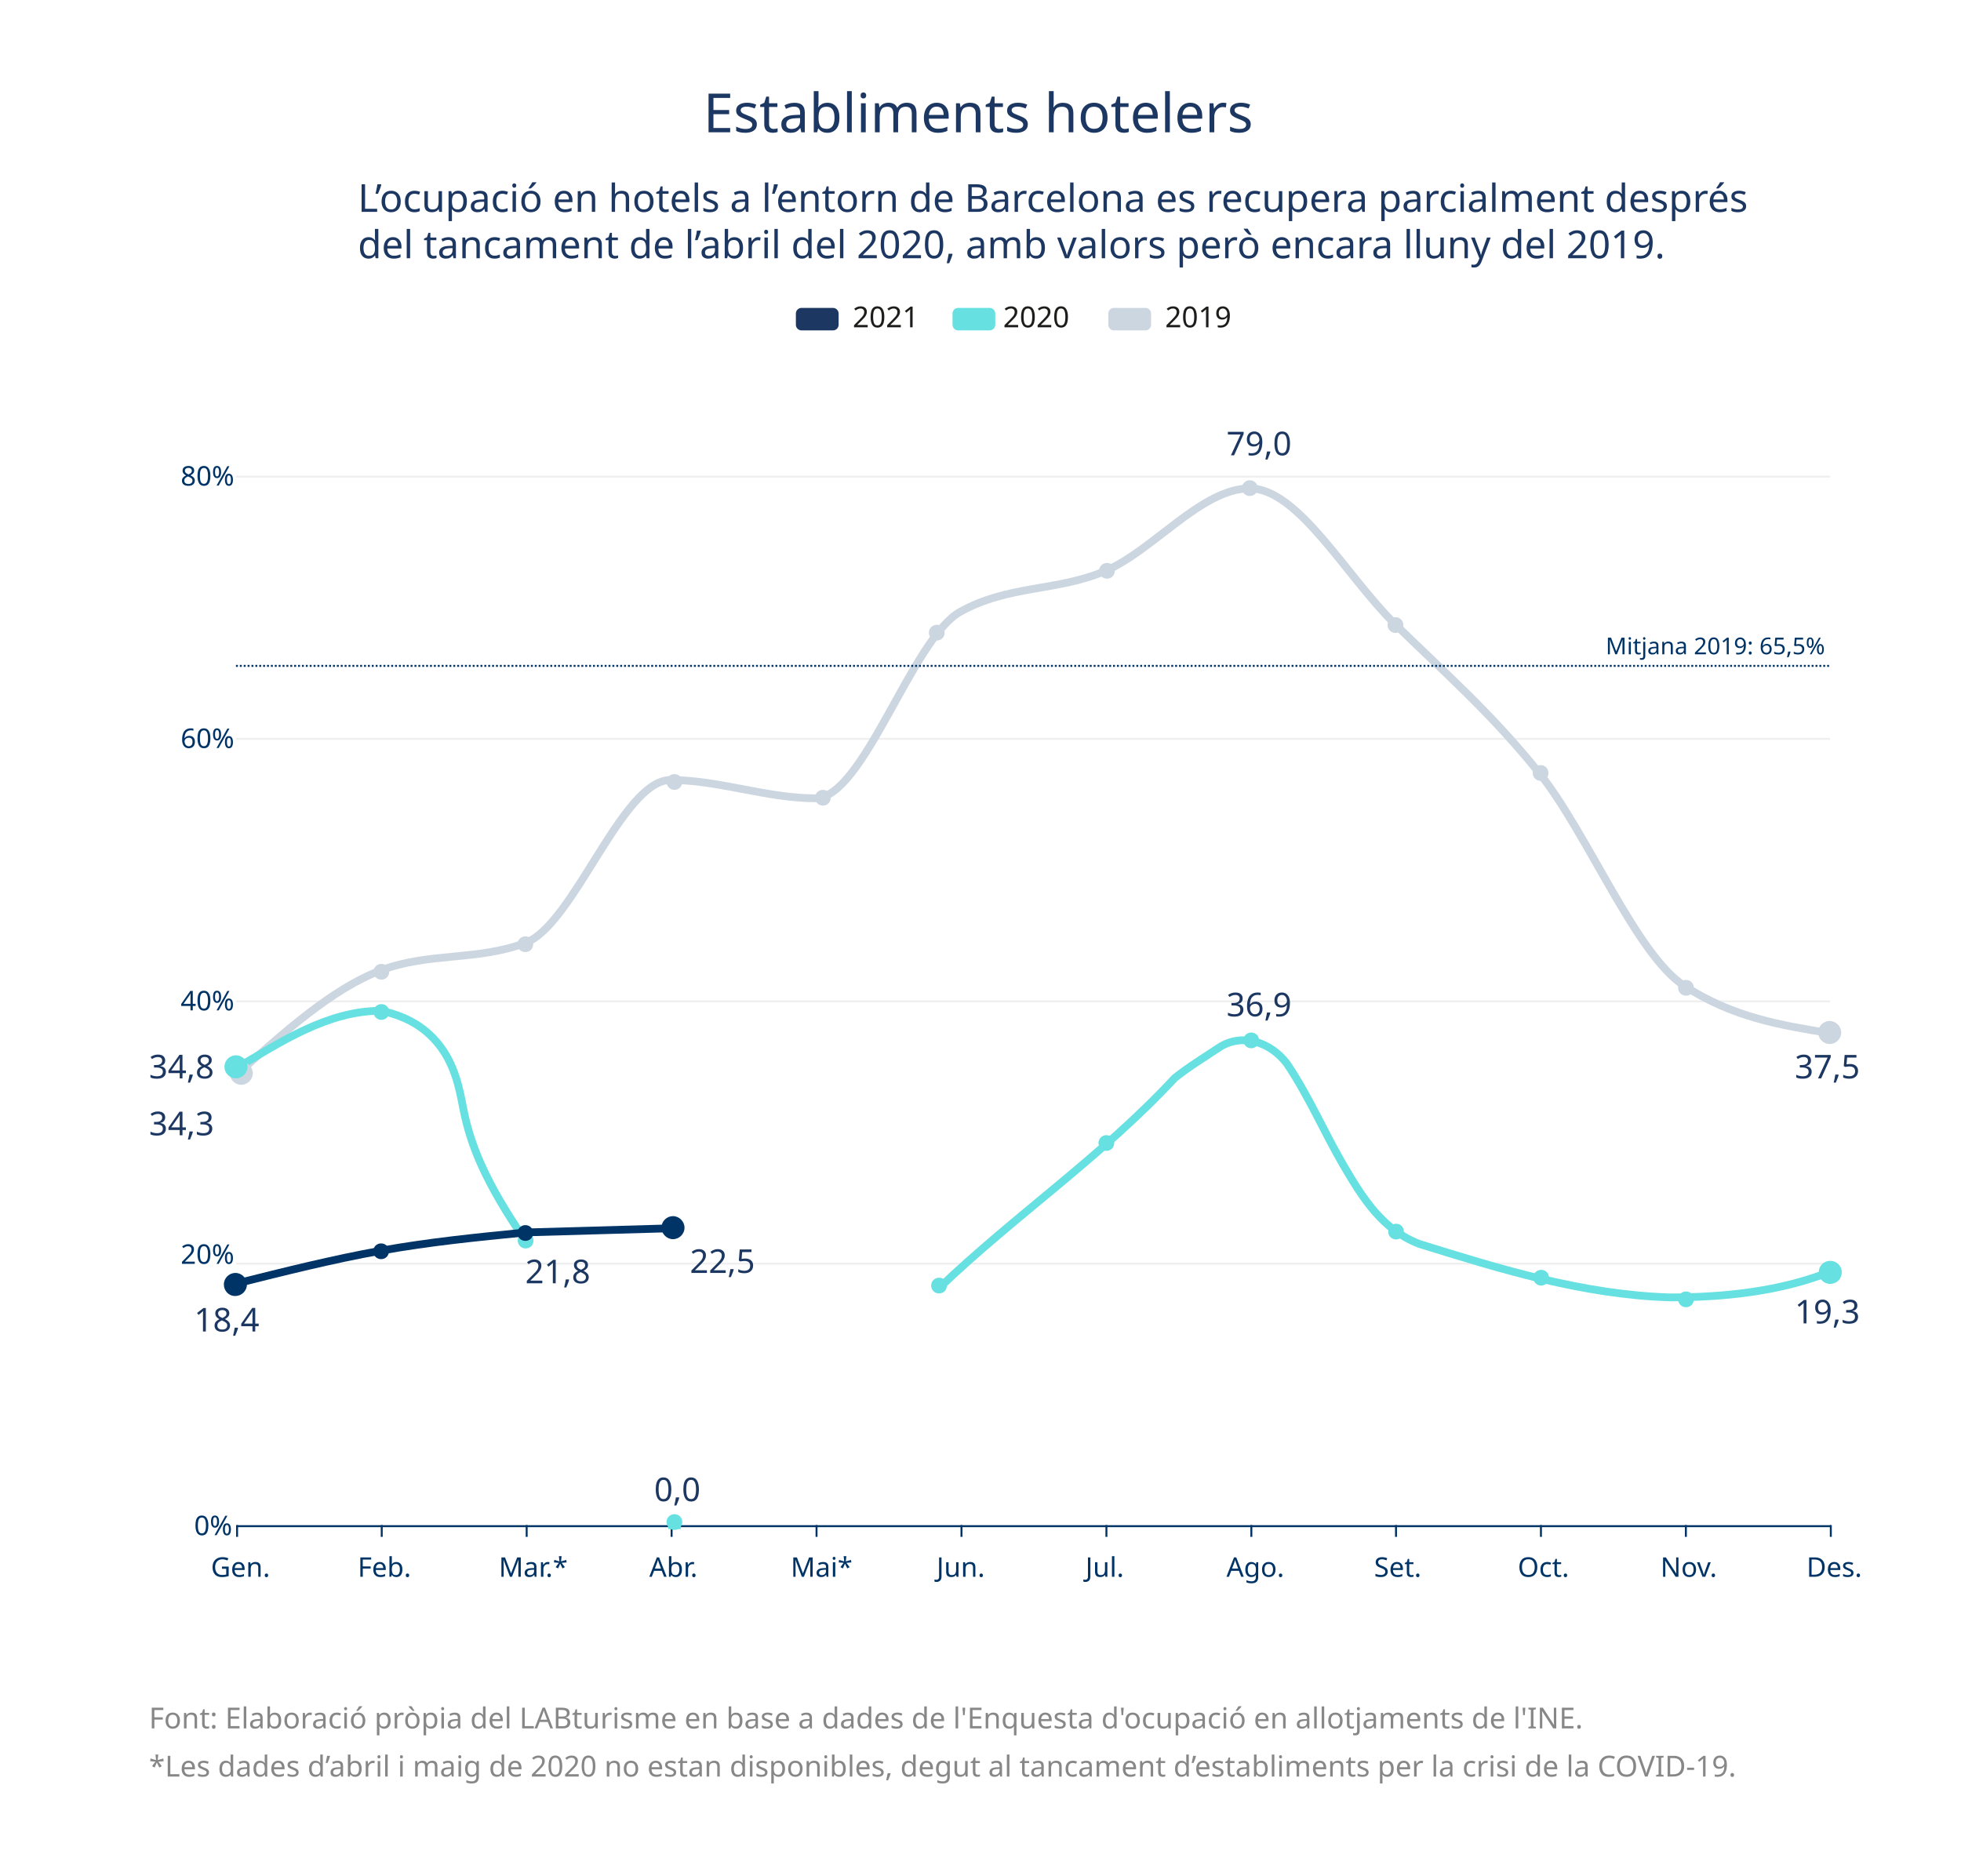
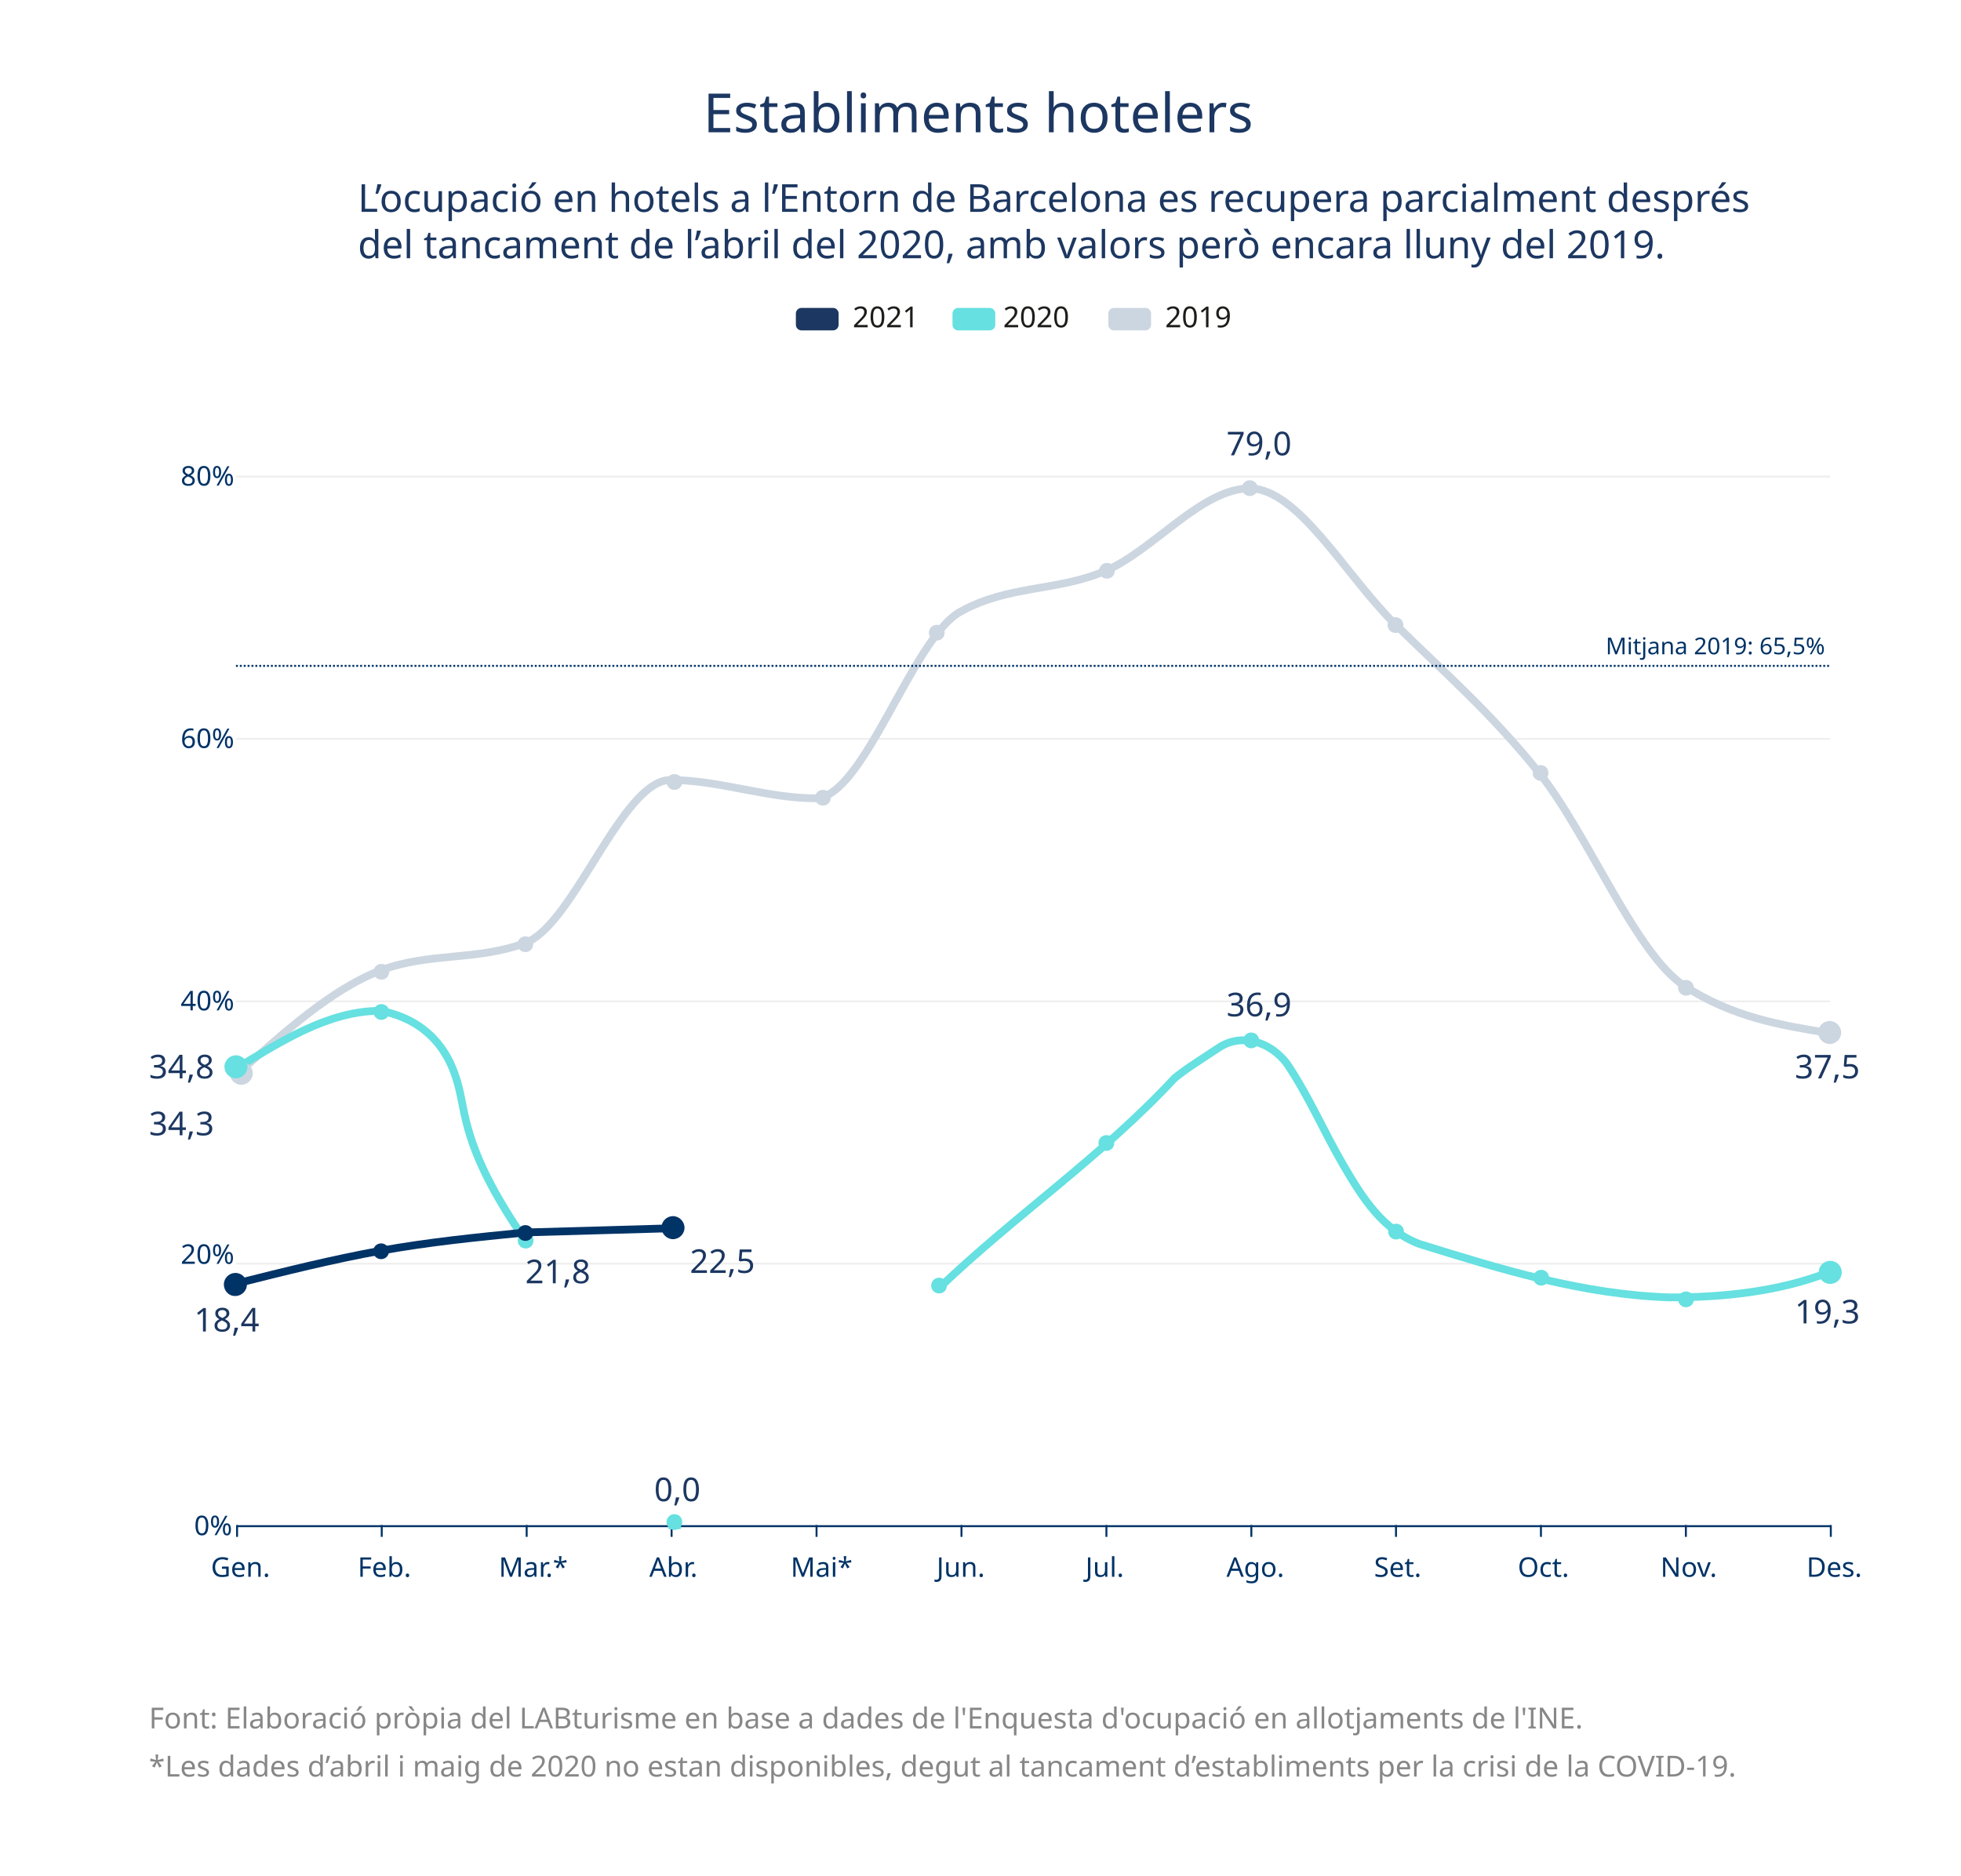
<svg xmlns="http://www.w3.org/2000/svg" version="1.1" id="Capa_1" x="0px" y="0px" viewBox="0 0 697.3 667.1" style="enable-background:new 0 0 697.3 667.1;" xml:space="preserve">
  <style type="text/css">
	.st0{fill:#66E0E0;}
	.st1{fill:#1C3761;}
	.st2{font-family:'OpenSans-Bold';}
	.st3{font-size:19.23px;}
- 	.st4{enable-background:new    ;}
- 	.st5{font-family:'OpenSans-Light';}
- 	.st6{font-size:13.74px;}
- 	.st7{fill:#1D1D1B;}
- 	.st8{font-family:'OpenSans-SemiBold';}
- 	.st9{font-size:10.3px;}
- 	.st10{fill:#CCD6E0;}
- 	.st11{display:none;fill:none;stroke:#EFEFEF;stroke-width:0.69;stroke-dasharray:0;}
- 	.st12{fill:none;stroke:#EFEFEF;stroke-width:0.69;stroke-dasharray:0;}
- 	.st13{fill:#003366;}
- 	.st14{font-family:'SourceSansPro-Regular';}
- 	.st15{font-size:9.644px;}
- 	.st16{fill:none;stroke:#003366;stroke-width:0.69;stroke-dasharray:0;}
- 	.st17{fill:none;stroke:#CCD6E0;stroke-width:2.758;}
- 	.st18{fill:none;stroke:#003366;stroke-width:0.69;stroke-dasharray:0.69,0.69;}
- 	.st19{font-family:'ArialMT';}
- 	.st20{font-size:8.266px;}
- 	.st21{fill:none;stroke:#66E0E0;stroke-width:2.758;}
- 	.st22{font-size:11.68px;}
- 	.st23{fill:none;stroke:#003366;stroke-width:2.758;}
- 	.st24{fill:#878787;}
+ 	.st4{font-family:'OpenSans-Light';}
+ 	.st5{font-size:13.74px;}
+ 	.st6{fill:#1D1D1B;}
+ 	.st7{font-family:'OpenSans-SemiBold';}
+ 	.st8{font-size:10.3px;}
+ 	.st9{fill:#CCD6E0;}
+ 	.st10{display:none;fill:none;stroke:#EFEFEF;stroke-width:0.69;stroke-dasharray:0;}
+ 	.st11{fill:none;stroke:#EFEFEF;stroke-width:0.69;stroke-dasharray:0;}
+ 	.st12{fill:#003366;}
+ 	.st13{font-family:'SourceSansPro-Regular';}
+ 	.st14{font-size:9.644px;}
+ 	.st15{fill:none;stroke:#003366;stroke-width:0.69;stroke-dasharray:0;}
+ 	.st16{fill:none;stroke:#CCD6E0;stroke-width:2.758;}
+ 	.st17{fill:none;stroke:#003366;stroke-width:0.69;stroke-dasharray:0.69,0.69;}
+ 	.st18{font-family:'ArialMT';}
+ 	.st19{font-size:8.266px;}
+ 	.st20{fill:none;stroke:#66E0E0;stroke-width:2.758;}
+ 	.st21{font-size:11.68px;}
+ 	.st22{fill:none;stroke:#003366;stroke-width:2.758;}
+ 	.st23{fill:#878787;}
</style>
  <path id="point-0-5-2-2-2_1_" class="st0" d="M184.1,441.2c0-1.5,1.2-2.8,2.8-2.8s2.8,1.2,2.8,2.8s-1.2,2.8-2.8,2.8  S184.1,442.7,184.1,441.2z" />
  <g>
    <text transform="matrix(1 0 0 1 250.0913 47.0381)" class="st1 st2 st3">Establiments hotelers</text>
-     <text transform="matrix(1 0 0 1 127.2512 75.3401)" class="st4">
-       <tspan x="0" y="0" class="st1 st5 st6">L’ocupació en hotels a l’entorn de Barcelona es recupera parcialment després  </tspan>
-       <tspan x="0" y="16.5" class="st1 st5 st6">del tancament de l’abril del 2020, amb valors però encara lluny del 2019.</tspan>
-     </text>
+     <text transform="matrix(1 0 0 1 127.2512 75.3401)" class="st1 st4 st5">L’ocupació en hotels a l’Entorn de Barcelona es recupera parcialment després  </text>
+     <text transform="matrix(1 0 0 1 127.2512 91.8401)" class="st1 st4 st5">del tancament de l’abril del 2020, amb valors però encara lluny del 2019.</text>
    <path class="st1" d="M285,109.5h11.2c1.1,0,2,0.9,2,2v4c0,1.1-0.9,2-2,2H285c-1.1,0-2-0.9-2-2v-4C283,110.4,283.9,109.5,285,109.5z   " />
    <path class="st0" d="M340.7,109.5h11.2c1.1,0,2,0.9,2,2v4c0,1.1-0.9,2-2,2h-11.2c-1.1,0-2-0.9-2-2v-4   C338.7,110.4,339.6,109.5,340.7,109.5z" />
-     <text transform="matrix(1 0 0 1 356.6775 116.4021)" class="st7 st8 st9">2020</text>
-     <text transform="matrix(1 0 0 1 303.1775 116.4021)" class="st7 st8 st9">2021</text>
-     <path class="st10" d="M396.1,109.5h11.2c1.1,0,2,0.9,2,2v4c0,1.1-0.9,2-2,2h-11.2c-1.1,0-2-0.9-2-2v-4   C394.1,110.4,395,109.5,396.1,109.5z" />
+     <text transform="matrix(1 0 0 1 356.6775 116.4021)" class="st6 st7 st8">2020</text>
+     <text transform="matrix(1 0 0 1 303.1775 116.4021)" class="st6 st7 st8">2021</text>
+     <path class="st9" d="M396.1,109.5h11.2c1.1,0,2,0.9,2,2v4c0,1.1-0.9,2-2,2h-11.2c-1.1,0-2-0.9-2-2v-4   C394.1,110.4,395,109.5,396.1,109.5z" />
  </g>
  <g id="facets_1_">
    <g transform="translate(45,10)">
      <g>
        <g>
          <g>
-             <path class="st11" d="M38.6,507.8V134.6" />
+             <path class="st10" d="M38.6,507.8V134.6" />
            <g transform="translate(0,542.3646)">
-               <line class="st12" x1="38.9" y1="-9.6" x2="605.7" y2="-9.6" />
-               <text transform="matrix(1.0021 0 0 1 24.0342 -6.4066)" class="st13 st14 st15">0%</text>
+               <line class="st11" x1="38.9" y1="-9.6" x2="605.7" y2="-9.6" />
+               <text transform="matrix(1.0021 0 0 1 24.0342 -6.4066)" class="st12 st13 st14">0%</text>
            </g>
            <g transform="translate(0,406.8984)">
-               <line class="st12" x1="38.9" y1="32.5" x2="605.7" y2="32.5" />
-               <text transform="matrix(1.0021 0 0 1 19.2305 32.5635)" class="st13 st14 st15">20%</text>
+               <line class="st11" x1="38.9" y1="32.5" x2="605.7" y2="32.5" />
+               <text transform="matrix(1.0021 0 0 1 19.2305 32.5635)" class="st12 st13 st14">20%</text>
            </g>
            <g transform="translate(0,271.4323)">
-               <line class="st12" x1="38.9" y1="74.7" x2="605.7" y2="74.7" />
-               <text transform="matrix(1.0021 0 0 1 19.2305 77.8919)" class="st13 st14 st15">40%</text>
+               <line class="st11" x1="38.9" y1="74.7" x2="605.7" y2="74.7" />
+               <text transform="matrix(1.0021 0 0 1 19.2305 77.8919)" class="st12 st13 st14">40%</text>
            </g>
            <g transform="translate(0,135.9661)">
-               <line class="st12" x1="38.9" y1="116.8" x2="605.7" y2="116.8" />
-               <text transform="matrix(1.0021 0 0 1 19.2305 120.0417)" class="st13 st14 st15">60%</text>
+               <line class="st11" x1="38.9" y1="116.8" x2="605.7" y2="116.8" />
+               <text transform="matrix(1.0021 0 0 1 19.2305 120.0417)" class="st12 st13 st14">60%</text>
            </g>
            <g transform="translate(0,0.5)">
-               <line class="st12" x1="38.9" y1="159" x2="605.7" y2="159" />
-               <text transform="matrix(1.0021 0 0 1 19.2305 162.1914)" class="st13 st14 st15">80%</text>
+               <line class="st11" x1="38.9" y1="159" x2="605.7" y2="159" />
+               <text transform="matrix(1.0021 0 0 1 19.2305 162.1914)" class="st12 st13 st14">80%</text>
            </g>
          </g>
          <g transform="translate(0,541.8646)">
-             <path class="st16" d="M39.3-9.1H606" />
+             <path class="st15" d="M39.3-9.1H606" />
            <g transform="translate(0.5,0)">
-               <line class="st16" x1="38.8" y1="-9.5" x2="38.8" y2="-5.3" />
-               <text transform="matrix(1.0021 0 0 1 29.4912 8.902)" class="st13 st14 st15">Gen.</text>
+               <line class="st15" x1="38.8" y1="-9.5" x2="38.8" y2="-5.3" />
+               <text transform="matrix(1.0021 0 0 1 29.4912 8.902)" class="st12 st13 st14">Gen.</text>
            </g>
            <g transform="translate(75.137,0)">
-               <line class="st16" x1="15.6" y1="-9.5" x2="15.6" y2="-5.3" />
-               <text transform="matrix(1.0021 0 0 1 7.0578 8.902)" class="st13 st14 st15">Feb.</text>
+               <line class="st15" x1="15.6" y1="-9.5" x2="15.6" y2="-5.3" />
+               <text transform="matrix(1.0021 0 0 1 7.0578 8.902)" class="st12 st13 st14">Feb.</text>
            </g>
            <g transform="translate(149.774,0)">
-               <line class="st16" x1="-7.5" y1="-9.5" x2="-7.5" y2="-5.3" />
-               <text transform="matrix(1.0021 0 0 1 -17.4195 8.902)" class="st13 st14 st15">Mar.*</text>
+               <line class="st15" x1="-7.5" y1="-9.5" x2="-7.5" y2="-5.3" />
+               <text transform="matrix(1.0021 0 0 1 -17.4195 8.902)" class="st12 st13 st14">Mar.*</text>
            </g>
            <g transform="translate(224.411,0)">
-               <line class="st16" x1="-30.6" y1="-9.5" x2="-30.6" y2="-5.3" />
-               <text transform="matrix(1.0021 0 0 1 -38.5321 8.902)" class="st13 st14 st15">Abr.</text>
+               <line class="st15" x1="-30.6" y1="-9.5" x2="-30.6" y2="-5.3" />
+               <text transform="matrix(1.0021 0 0 1 -38.5321 8.902)" class="st12 st13 st14">Abr.</text>
            </g>
            <g transform="translate(299.048,0)">
-               <line class="st16" x1="-53.7" y1="-9.5" x2="-53.7" y2="-5.3" />
-               <text transform="matrix(1.0021 0 0 1 -62.8986 8.902)" class="st13 st14 st15">Mai*</text>
+               <line class="st15" x1="-53.7" y1="-9.5" x2="-53.7" y2="-5.3" />
+               <text transform="matrix(1.0021 0 0 1 -62.8986 8.902)" class="st12 st13 st14">Mai*</text>
            </g>
            <g transform="translate(373.685,0)">
-               <line class="st16" x1="-76.8" y1="-9.5" x2="-76.8" y2="-5.3" />
-               <text transform="matrix(1.0021 0 0 1 -85.6518 8.902)" class="st13 st14 st15">Jun.</text>
+               <line class="st15" x1="-76.8" y1="-9.5" x2="-76.8" y2="-5.3" />
+               <text transform="matrix(1.0021 0 0 1 -85.6518 8.902)" class="st12 st13 st14">Jun.</text>
            </g>
            <g transform="translate(448.322,0)">
-               <line class="st16" x1="-99.9" y1="-9.5" x2="-99.9" y2="-5.3" />
-               <text transform="matrix(1.0021 0 0 1 -107.3542 8.902)" class="st13 st14 st15">Jul.</text>
+               <line class="st15" x1="-99.9" y1="-9.5" x2="-99.9" y2="-5.3" />
+               <text transform="matrix(1.0021 0 0 1 -107.3542 8.902)" class="st12 st13 st14">Jul.</text>
            </g>
            <g transform="translate(522.959,0)">
-               <line class="st16" x1="-123" y1="-9.5" x2="-123" y2="-5.3" />
-               <text transform="matrix(1.0021 0 0 1 -131.8555 8.902)" class="st13 st14 st15">Ago.</text>
+               <line class="st15" x1="-123" y1="-9.5" x2="-123" y2="-5.3" />
+               <text transform="matrix(1.0021 0 0 1 -131.8555 8.902)" class="st12 st13 st14">Ago.</text>
            </g>
            <g transform="translate(597.596,0)">
-               <line class="st16" x1="-146.2" y1="-9.5" x2="-146.2" y2="-5.3" />
-               <text transform="matrix(1.0021 0 0 1 -153.9983 8.902)" class="st13 st14 st15">Set.</text>
+               <line class="st15" x1="-146.2" y1="-9.5" x2="-146.2" y2="-5.3" />
+               <text transform="matrix(1.0021 0 0 1 -153.9983 8.902)" class="st12 st13 st14">Set.</text>
            </g>
            <g transform="translate(672.233,0)">
-               <line class="st16" x1="-169.3" y1="-9.5" x2="-169.3" y2="-5.3" />
-               <text transform="matrix(1.0021 0 0 1 -177.5484 8.902)" class="st13 st14 st15">Oct.</text>
+               <line class="st15" x1="-169.3" y1="-9.5" x2="-169.3" y2="-5.3" />
+               <text transform="matrix(1.0021 0 0 1 -177.5484 8.902)" class="st12 st13 st14">Oct.</text>
            </g>
            <g transform="translate(746.87,0)">
-               <line class="st16" x1="-192.4" y1="-9.5" x2="-192.4" y2="-5.3" />
-               <text transform="matrix(1.0021 0 0 1 -201.4451 8.902)" class="st13 st14 st15">Nov.</text>
+               <line class="st15" x1="-192.4" y1="-9.5" x2="-192.4" y2="-5.3" />
+               <text transform="matrix(1.0021 0 0 1 -201.4451 8.902)" class="st12 st13 st14">Nov.</text>
            </g>
            <g transform="translate(821.507,0)">
-               <line class="st16" x1="-215.5" y1="-9.5" x2="-215.5" y2="-5.3" />
-               <text transform="matrix(1.0021 0 0 1 -224.1388 8.902)" class="st13 st14 st15">Des.</text>
+               <line class="st15" x1="-215.5" y1="-9.5" x2="-215.5" y2="-5.3" />
+               <text transform="matrix(1.0021 0 0 1 -224.1388 8.902)" class="st12 st13 st14">Des.</text>
            </g>
          </g>
        </g>
      </g>
    </g>
  </g>
  <g>
    <g>
-       <path pointer-events="none" class="st17" d="M83.9,382.4c17.2-15.4,34.3-30.8,51.5-37.3s34.3-3.3,51.5-9.8s34.3-57.9,51.5-57.9    s34.3,6.5,51.5,6.5s34.3-56.6,51.5-66.3c17.2-9.6,34.3-7.2,51.5-14.5s34.3-29.4,51.5-29.4s34.3,31.2,51.5,48.1    c17.2,16.9,34.3,31.7,51.5,53.2s34.3,64.4,51.5,75.6s34.3,14,51.5,16.8" />
+       <path pointer-events="none" class="st16" d="M83.9,382.4c17.2-15.4,34.3-30.8,51.5-37.3s34.3-3.3,51.5-9.8s34.3-57.9,51.5-57.9    s34.3,6.5,51.5,6.5s34.3-56.6,51.5-66.3c17.2-9.6,34.3-7.2,51.5-14.5s34.3-29.4,51.5-29.4s34.3,31.2,51.5,48.1    c17.2,16.9,34.3,31.7,51.5,53.2s34.3,64.4,51.5,75.6s34.3,14,51.5,16.8" />
    </g>
  </g>
  <g>
    <g transform="translate(45, 10)">
      <g transform="translate(0, 98.21296)">
-         <line class="st18" x1="38.9" y1="128.6" x2="605.7" y2="128.6" />
-         <text transform="matrix(1.0021 0 0 1 525.9531 124.4726)" class="st13 st19 st20">Mitjana 2019: 65,5%</text>
+         <line class="st17" x1="38.9" y1="128.6" x2="605.7" y2="128.6" />
+         <text transform="matrix(1.0021 0 0 1 525.9531 124.4726)" class="st12 st18 st19">Mitjana 2019: 65,5%</text>
      </g>
    </g>
  </g>
  <path id="point-0-5-2-2-2_3_" class="st0" d="M132.8,359.9c0-1.5,1.2-2.8,2.8-2.8s2.8,1.2,2.8,2.8s-1.2,2.8-2.8,2.8  S132.8,361.4,132.8,359.9z" />
-   <path id="point-0-5-2-2-2_4_" class="st13" d="M132.7,445c0-1.5,1.2-2.8,2.8-2.8s2.8,1.2,2.8,2.8s-1.2,2.8-2.8,2.8  S132.7,446.5,132.7,445z" />
+   <path id="point-0-5-2-2-2_4_" class="st12" d="M132.7,445c0-1.5,1.2-2.8,2.8-2.8s2.8,1.2,2.8,2.8s-1.2,2.8-2.8,2.8  S132.7,446.5,132.7,445z" />
  <g>
    <g>
-       <path class="st21" d="M333.9,458.1c26.8-25.7,57.8-46.7,83.8-74.7c5-4,10-7,16-11c8-5,18-2,24,6c8,12,13,24,20,36s14,23,27,28    c29,9,58,18,89,19c19,0,39-2,57-9.1" />
-       <path class="st21" d="M237.7,542.4c1.4,0.1,2.8,0.1,4.3,0" />
-       <path class="st21" d="M83.9,380c15.6-9.3,32.9-20.7,51.7-20.5c4.8,1,11.3,3.1,16.9,8.2c9.3,8.4,10.9,20,12.3,26.9    c2.5,12.5,7.7,25.8,22.1,46.7" />
+       <path class="st20" d="M333.9,458.1c26.8-25.7,57.8-46.7,83.8-74.7c5-4,10-7,16-11c8-5,18-2,24,6c8,12,13,24,20,36s14,23,27,28    c29,9,58,18,89,19c19,0,39-2,57-9.1" />
+       <path class="st20" d="M237.7,542.4c1.4,0.1,2.8,0.1,4.3,0" />
+       <path class="st20" d="M83.9,380c15.6-9.3,32.9-20.7,51.7-20.5c4.8,1,11.3,3.1,16.9,8.2c9.3,8.4,10.9,20,12.3,26.9    c2.5,12.5,7.7,25.8,22.1,46.7" />
    </g>
  </g>
-   <path id="point-0-5-2-2-2_5_" class="st10" d="M132.8,345.6c0-1.5,1.2-2.8,2.8-2.8s2.8,1.2,2.8,2.8s-1.2,2.8-2.8,2.8  S132.8,347.1,132.8,345.6z" />
-   <path id="point-0-0_1_" class="st13" d="M83.2,456.5c0-0.4,0.3-0.7,0.7-0.7s0.7,0.3,0.7,0.7c0,0.4-0.3,0.7-0.7,0.7  S83.2,456.9,83.2,456.5z" />
-   <path id="point-0-1_1_" class="st13" d="M134.7,444.9c0-0.4,0.3-0.7,0.7-0.7s0.7,0.3,0.7,0.7s-0.3,0.7-0.7,0.7  C135.1,445.6,134.7,445.3,134.7,444.9z" />
-   <path id="point-0-2_1_" class="st13" d="M79.6,456.8c0-2.3,1.9-4.1,4.1-4.1c2.3,0,4.1,1.9,4.1,4.1c0,2.3-1.9,4.1-4.1,4.1  C81.4,461,79.6,459.1,79.6,456.8z" />
-   <path id="point-0-2_3_" class="st10" d="M81.7,381.7c0-2.3,1.9-4.1,4.1-4.1c2.3,0,4.1,1.9,4.1,4.1s-1.9,4.1-4.1,4.1  S81.7,384,81.7,381.7z" />
+   <path id="point-0-5-2-2-2_5_" class="st9" d="M132.8,345.6c0-1.5,1.2-2.8,2.8-2.8s2.8,1.2,2.8,2.8s-1.2,2.8-2.8,2.8  S132.8,347.1,132.8,345.6z" />
+   <path id="point-0-0_1_" class="st12" d="M83.2,456.5c0-0.4,0.3-0.7,0.7-0.7s0.7,0.3,0.7,0.7c0,0.4-0.3,0.7-0.7,0.7  S83.2,456.9,83.2,456.5z" />
+   <path id="point-0-1_1_" class="st12" d="M134.7,444.9c0-0.4,0.3-0.7,0.7-0.7s0.7,0.3,0.7,0.7s-0.3,0.7-0.7,0.7  C135.1,445.6,134.7,445.3,134.7,444.9z" />
+   <path id="point-0-2_1_" class="st12" d="M79.6,456.8c0-2.3,1.9-4.1,4.1-4.1c2.3,0,4.1,1.9,4.1,4.1c0,2.3-1.9,4.1-4.1,4.1  C81.4,461,79.6,459.1,79.6,456.8z" />
+   <path id="point-0-2_3_" class="st9" d="M81.7,381.7c0-2.3,1.9-4.1,4.1-4.1c2.3,0,4.1,1.9,4.1,4.1s-1.9,4.1-4.1,4.1  S81.7,384,81.7,381.7z" />
  <path id="point-0-2_2_" class="st0" d="M79.8,379.4c0-2.3,1.9-4.1,4.1-4.1c2.3,0,4.1,1.9,4.1,4.1s-1.9,4.1-4.1,4.1  C81.6,383.5,79.8,381.6,79.8,379.4z" />
-   <path id="point-0-2_4_" class="st10" d="M646.5,367.2c0-2.3,1.9-4.1,4.1-4.1s4.1,1.9,4.1,4.1c0,2.3-1.9,4.1-4.1,4.1  S646.5,369.4,646.5,367.2z" />
-   <path id="point-0-2" class="st13" d="M235.2,436.6c0-2.3,1.9-4.1,4.1-4.1s4.1,1.9,4.1,4.1c0,2.3-1.9,4.1-4.1,4.1  S235.2,438.8,235.2,436.6z" />
+   <path id="point-0-2_4_" class="st9" d="M646.5,367.2c0-2.3,1.9-4.1,4.1-4.1s4.1,1.9,4.1,4.1c0,2.3-1.9,4.1-4.1,4.1  S646.5,369.4,646.5,367.2z" />
+   <path id="point-0-2" class="st12" d="M235.2,436.6c0-2.3,1.9-4.1,4.1-4.1s4.1,1.9,4.1,4.1c0,2.3-1.9,4.1-4.1,4.1  S235.2,438.8,235.2,436.6z" />
  <path id="point-0-5-2-2-2_6_" class="st0" d="M331.1,457.2c0-1.5,1.2-2.8,2.8-2.8s2.8,1.2,2.8,2.8s-1.2,2.8-2.8,2.8  S331.1,458.7,331.1,457.2z" />
  <path id="point-0-5-2-2-2_7_" class="st0" d="M390.6,406.5c0-1.5,1.2-2.8,2.8-2.8s2.8,1.2,2.8,2.8s-1.2,2.8-2.8,2.8  S390.6,408,390.6,406.5z" />
  <path id="point-0-5-2-2-2_8_" class="st0" d="M442.1,370c0-1.5,1.2-2.8,2.8-2.8s2.8,1.2,2.8,2.8s-1.2,2.8-2.8,2.8  S442.1,371.5,442.1,370z" />
  <path id="point-0-5-2-2-2_9_" class="st0" d="M493.6,438c0-1.5,1.2-2.8,2.8-2.8s2.8,1.2,2.8,2.8s-1.2,2.8-2.8,2.8  S493.6,439.5,493.6,438z" />
  <path id="point-0-5-2-2-2_10_" class="st0" d="M545.2,454.4c0-1.5,1.2-2.8,2.8-2.8s2.8,1.2,2.8,2.8s-1.2,2.8-2.8,2.8  S545.2,455.9,545.2,454.4z" />
  <path id="point-0-5-2-2-2_11_" class="st0" d="M596.7,462.1c0-1.5,1.2-2.8,2.8-2.8s2.8,1.2,2.8,2.8s-1.2,2.8-2.8,2.8  S596.7,463.6,596.7,462.1z" />
-   <path id="point-0-5-2-2-2_12_" class="st10" d="M184,335.8c0-1.5,1.2-2.8,2.8-2.8s2.8,1.2,2.8,2.8s-1.2,2.8-2.8,2.8  S184,337.3,184,335.8z" />
-   <path id="point-0-5-2-2-2_13_" class="st10" d="M237,278.1c0-1.5,1.2-2.8,2.8-2.8s2.8,1.2,2.8,2.8s-1.2,2.8-2.8,2.8  S237,279.6,237,278.1z" />
-   <path id="point-0-5-2-2-2_14_" class="st10" d="M289.8,283.7c0-1.5,1.2-2.8,2.8-2.8s2.8,1.2,2.8,2.8s-1.2,2.8-2.8,2.8  S289.8,285.2,289.8,283.7z" />
-   <path id="point-0-5-2-2-2_15_" class="st10" d="M330.3,225c0-1.5,1.2-2.8,2.8-2.8s2.8,1.2,2.8,2.8s-1.2,2.8-2.8,2.8  S330.3,226.5,330.3,225z" />
-   <path id="point-0-5-2-2-2_16_" class="st10" d="M390.8,203c0-1.5,1.2-2.8,2.8-2.8s2.8,1.2,2.8,2.8s-1.2,2.8-2.8,2.8  S390.8,204.5,390.8,203z" />
-   <path id="point-0-5-2-2-2_17_" class="st10" d="M441.6,173.6c0-1.5,1.2-2.8,2.8-2.8s2.8,1.2,2.8,2.8s-1.2,2.8-2.8,2.8  S441.6,175.1,441.6,173.6z" />
-   <path id="point-0-5-2-2-2_18_" class="st10" d="M493.4,222.3c0-1.5,1.2-2.8,2.8-2.8s2.8,1.2,2.8,2.8s-1.2,2.8-2.8,2.8  S493.4,223.8,493.4,222.3z" />
-   <path id="point-0-5-2-2-2_19_" class="st10" d="M545,274.9c0-1.5,1.2-2.8,2.8-2.8s2.8,1.2,2.8,2.8s-1.2,2.8-2.8,2.8  S545,276.4,545,274.9z" />
-   <path id="point-0-5-2-2-2_20_" class="st10" d="M596.7,351.3c0-1.5,1.2-2.8,2.8-2.8s2.8,1.2,2.8,2.8s-1.2,2.8-2.8,2.8  S596.7,352.8,596.7,351.3z" />
+   <path id="point-0-5-2-2-2_12_" class="st9" d="M184,335.8c0-1.5,1.2-2.8,2.8-2.8s2.8,1.2,2.8,2.8s-1.2,2.8-2.8,2.8  S184,337.3,184,335.8z" />
+   <path id="point-0-5-2-2-2_13_" class="st9" d="M237,278.1c0-1.5,1.2-2.8,2.8-2.8s2.8,1.2,2.8,2.8s-1.2,2.8-2.8,2.8  S237,279.6,237,278.1z" />
+   <path id="point-0-5-2-2-2_14_" class="st9" d="M289.8,283.7c0-1.5,1.2-2.8,2.8-2.8s2.8,1.2,2.8,2.8s-1.2,2.8-2.8,2.8  S289.8,285.2,289.8,283.7z" />
+   <path id="point-0-5-2-2-2_15_" class="st9" d="M330.3,225c0-1.5,1.2-2.8,2.8-2.8s2.8,1.2,2.8,2.8s-1.2,2.8-2.8,2.8  S330.3,226.5,330.3,225z" />
+   <path id="point-0-5-2-2-2_16_" class="st9" d="M390.8,203c0-1.5,1.2-2.8,2.8-2.8s2.8,1.2,2.8,2.8s-1.2,2.8-2.8,2.8  S390.8,204.5,390.8,203z" />
+   <path id="point-0-5-2-2-2_17_" class="st9" d="M441.6,173.6c0-1.5,1.2-2.8,2.8-2.8s2.8,1.2,2.8,2.8s-1.2,2.8-2.8,2.8  S441.6,175.1,441.6,173.6z" />
+   <path id="point-0-5-2-2-2_18_" class="st9" d="M493.4,222.3c0-1.5,1.2-2.8,2.8-2.8s2.8,1.2,2.8,2.8s-1.2,2.8-2.8,2.8  S493.4,223.8,493.4,222.3z" />
+   <path id="point-0-5-2-2-2_19_" class="st9" d="M545,274.9c0-1.5,1.2-2.8,2.8-2.8s2.8,1.2,2.8,2.8s-1.2,2.8-2.8,2.8  S545,276.4,545,274.9z" />
+   <path id="point-0-5-2-2-2_20_" class="st9" d="M596.7,351.3c0-1.5,1.2-2.8,2.8-2.8s2.8,1.2,2.8,2.8s-1.2,2.8-2.8,2.8  S596.7,352.8,596.7,351.3z" />
  <path id="point-0-6-2_2_" class="st0" d="M646.7,452.5c0-2.3,1.8-4.1,4.1-4.1s4.1,1.8,4.1,4.1c0,2.3-1.8,4.1-4.1,4.1l0,0l0,0  C648.5,456.6,646.7,454.8,646.7,452.5L646.7,452.5L646.7,452.5L646.7,452.5z" />
-   <text transform="matrix(1 0 0 1 232.6004 533.8864)" class="st1 st14 st22">0,0</text>
+   <text transform="matrix(1 0 0 1 232.6004 533.8864)" class="st1 st13 st21">0,0</text>
  <path id="point-0-5-2-2-2_21_" class="st0" d="M237,541.3c0-1.5,1.2-2.8,2.8-2.8s2.8,1.2,2.8,2.8s-1.2,2.8-2.8,2.8  S237,542.8,237,541.3z" />
-   <text transform="matrix(1 0 0 1 69.0342 473.5355)" class="st1 st14 st22">18,4</text>
-   <text transform="matrix(1 0 0 1 245.2879 452.6996)" class="st1 st14 st22">22,5</text>
-   <text transform="matrix(1 0 0 1 52.97 403.7545)" class="st1 st14 st22">34,3</text>
-   <text transform="matrix(1 0 0 1 52.9699 383.5191)" class="st1 st14 st22">34,8</text>
-   <text transform="matrix(1 0 0 1 436.1036 161.9197)" class="st1 st14 st22">79,0</text>
-   <text transform="matrix(1 0 0 1 436.1036 361.4434)" class="st1 st14 st22">36,9</text>
-   <text transform="matrix(1 0 0 1 638.1858 383.5192)" class="st1 st14 st22">37,5</text>
-   <text transform="matrix(1 0 0 1 638.1857 470.6556)" class="st1 st14 st22">19,3</text>
-   <text transform="matrix(1 0 0 1 414.2849 116.4017)" class="st7 st8 st9">2019</text>
+   <text transform="matrix(1 0 0 1 69.0342 473.5355)" class="st1 st13 st21">18,4</text>
+   <text transform="matrix(1 0 0 1 245.2879 452.6996)" class="st1 st13 st21">22,5</text>
+   <text transform="matrix(1 0 0 1 52.97 403.7545)" class="st1 st13 st21">34,3</text>
+   <text transform="matrix(1 0 0 1 52.9699 383.5191)" class="st1 st13 st21">34,8</text>
+   <text transform="matrix(1 0 0 1 436.1036 161.9197)" class="st1 st13 st21">79,0</text>
+   <text transform="matrix(1 0 0 1 436.1036 361.4434)" class="st1 st13 st21">36,9</text>
+   <text transform="matrix(1 0 0 1 638.1858 383.5192)" class="st1 st13 st21">37,5</text>
+   <text transform="matrix(1 0 0 1 638.1857 470.6556)" class="st1 st13 st21">19,3</text>
+   <text transform="matrix(1 0 0 1 414.2849 116.4017)" class="st6 st7 st8">2019</text>
  <g>
    <g>
-       <path pointer-events="none" class="st23" d="M83.9,456.5c17.2-4.3,34.3-8.6,51.5-11.7s34.3-4.8,51.5-6.5c17.6-0.5,35.2-1,52.8-1.5    " />
+       <path pointer-events="none" class="st22" d="M83.9,456.5c17.2-4.3,34.3-8.6,51.5-11.7s34.3-4.8,51.5-6.5c17.6-0.5,35.2-1,52.8-1.5    " />
    </g>
  </g>
  <g>
-     <text transform="matrix(1 0 0 1 52.97 614.6863)" class="st24 st8 st9">Font: Elaboració pròpia del LABturisme en base a dades de l'Enquesta d'ocupació en allotjaments de l'INE.        </text>
+     <text transform="matrix(1 0 0 1 52.97 614.6863)" class="st23 st7 st8">Font: Elaboració pròpia del LABturisme en base a dades de l'Enquesta d'ocupació en allotjaments de l'INE.        </text>
  </g>
-   <text transform="matrix(1 0 0 1 52.97 631.8004)" class="st24 st8 st9">*Les dades d’abril i maig de 2020 no estan disponibles, degut al tancament d’establiments per la crisi de la COVID-19.</text>
+   <text transform="matrix(1 0 0 1 52.97 631.8004)" class="st23 st7 st8">*Les dades d’abril i maig de 2020 no estan disponibles, degut al tancament d’establiments per la crisi de la COVID-19.</text>
  <g>
-     <text transform="matrix(1 0 0 1 186.7607 456.3785)" class="st1 st14 st22">21,8</text>
+     <text transform="matrix(1 0 0 1 186.7607 456.3785)" class="st1 st13 st21">21,8</text>
  </g>
-   <path id="point-0-5-2-2-2_2_" class="st13" d="M184,438.5c0-1.5,1.2-2.8,2.8-2.8s2.8,1.2,2.8,2.8s-1.2,2.8-2.8,2.8  S184,440,184,438.5z" />
+   <path id="point-0-5-2-2-2_2_" class="st12" d="M184,438.5c0-1.5,1.2-2.8,2.8-2.8s2.8,1.2,2.8,2.8s-1.2,2.8-2.8,2.8  S184,440,184,438.5z" />
</svg>
